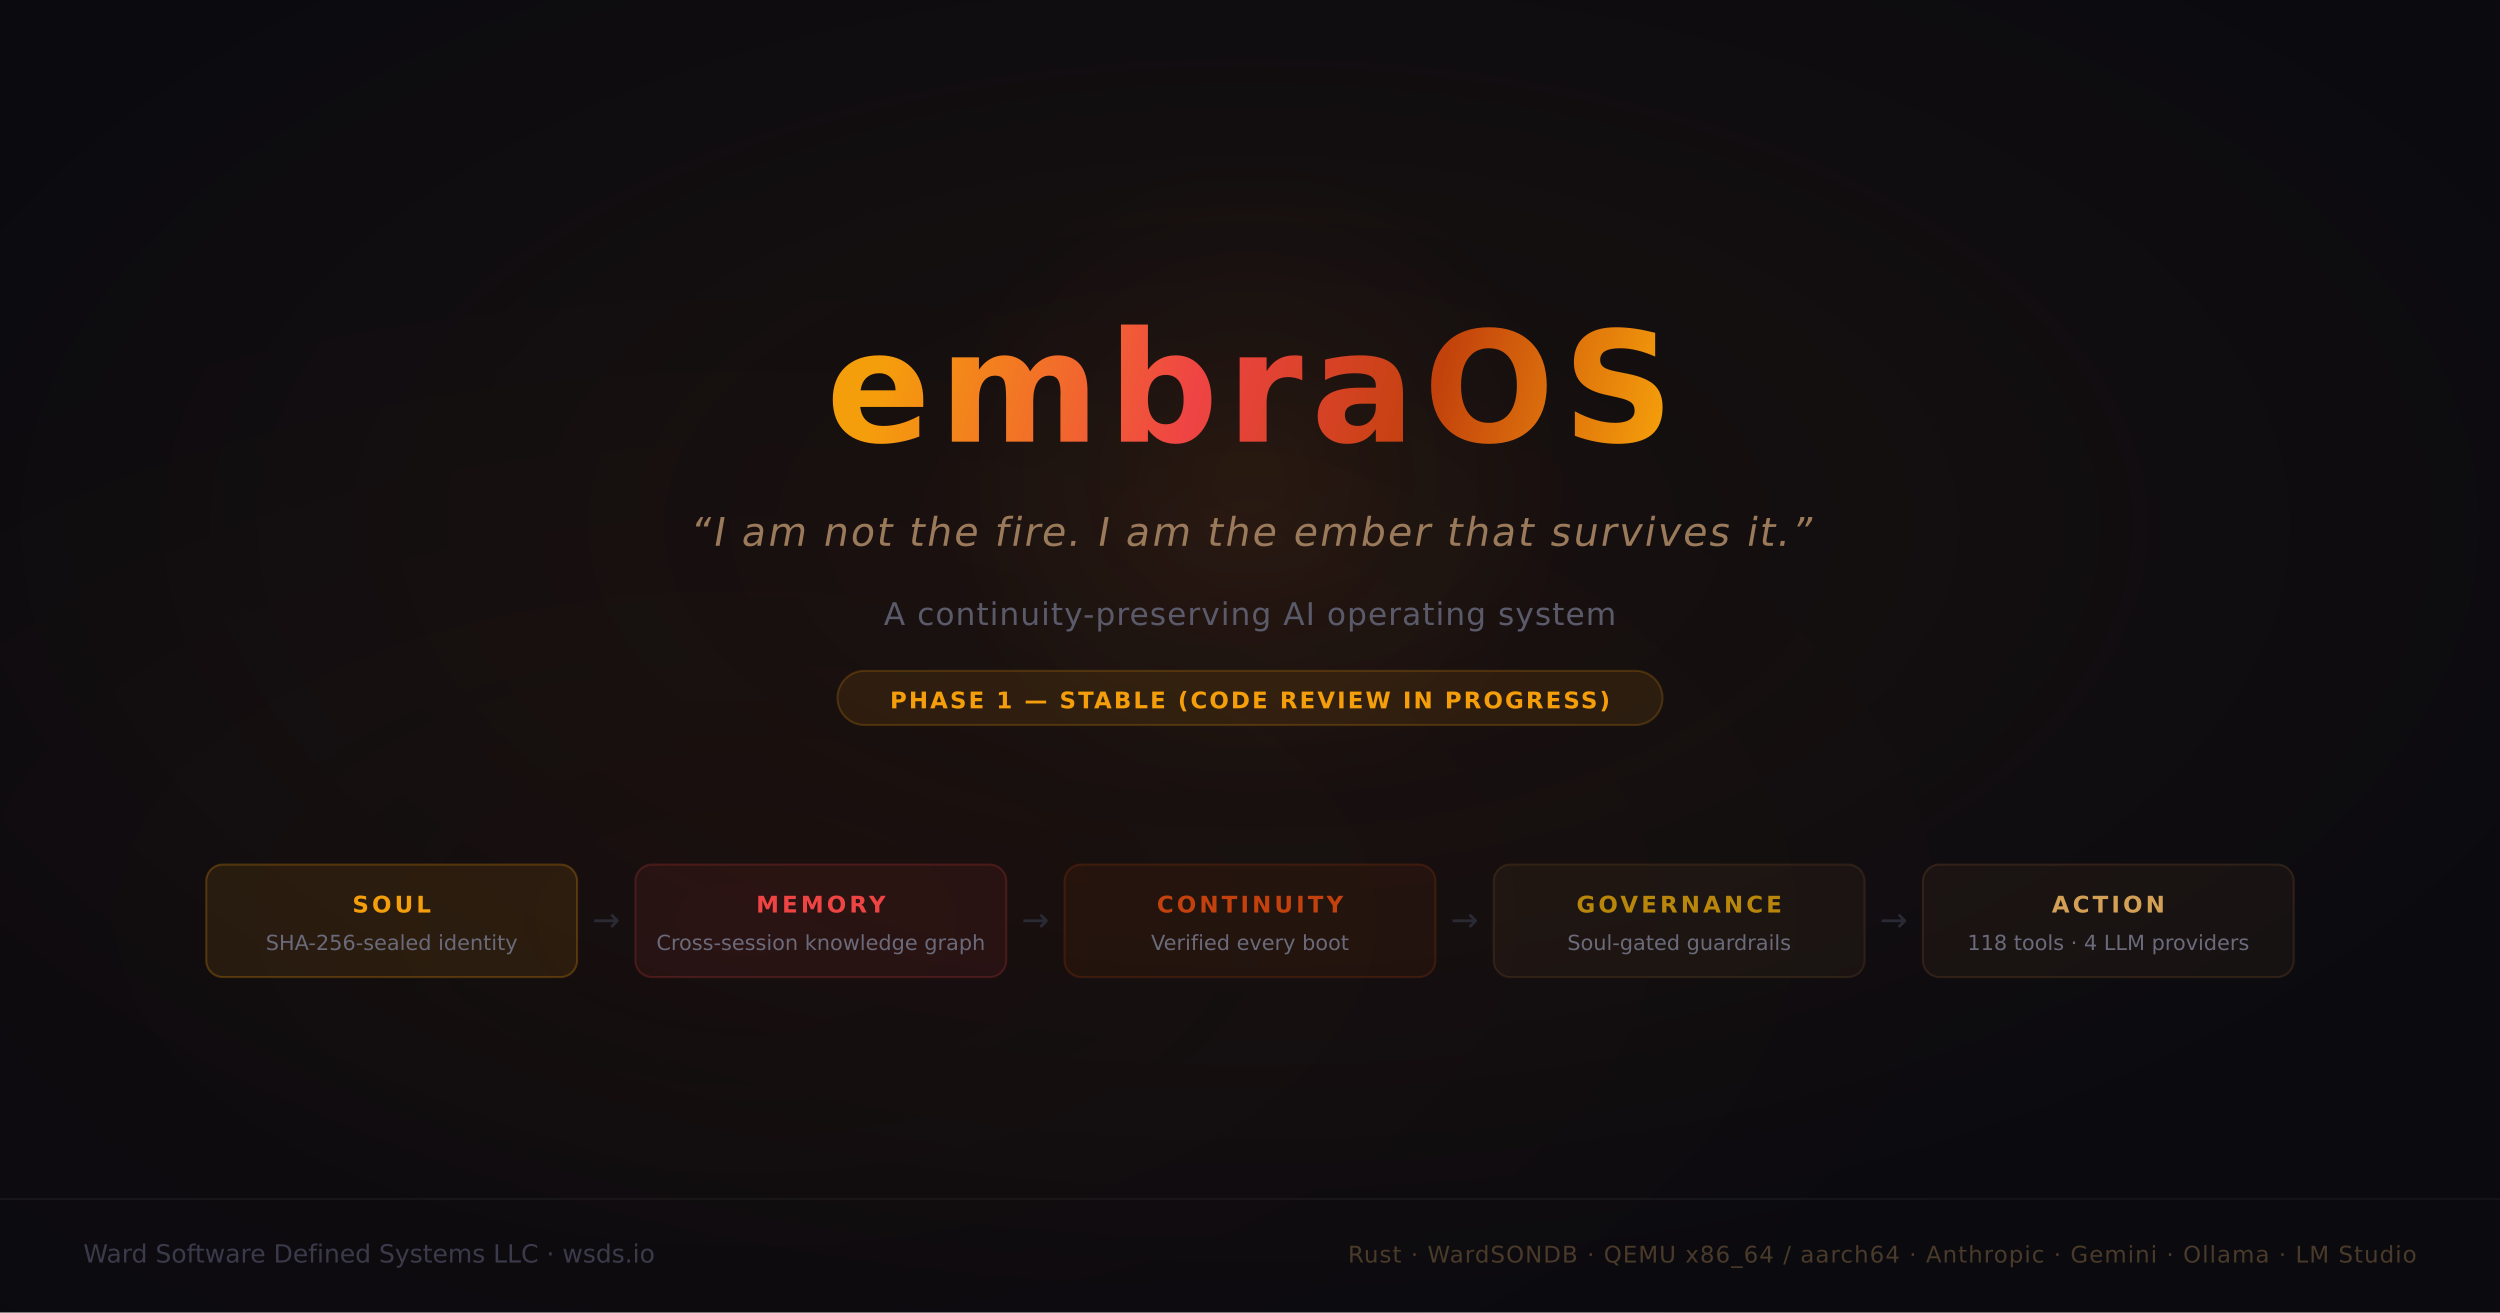
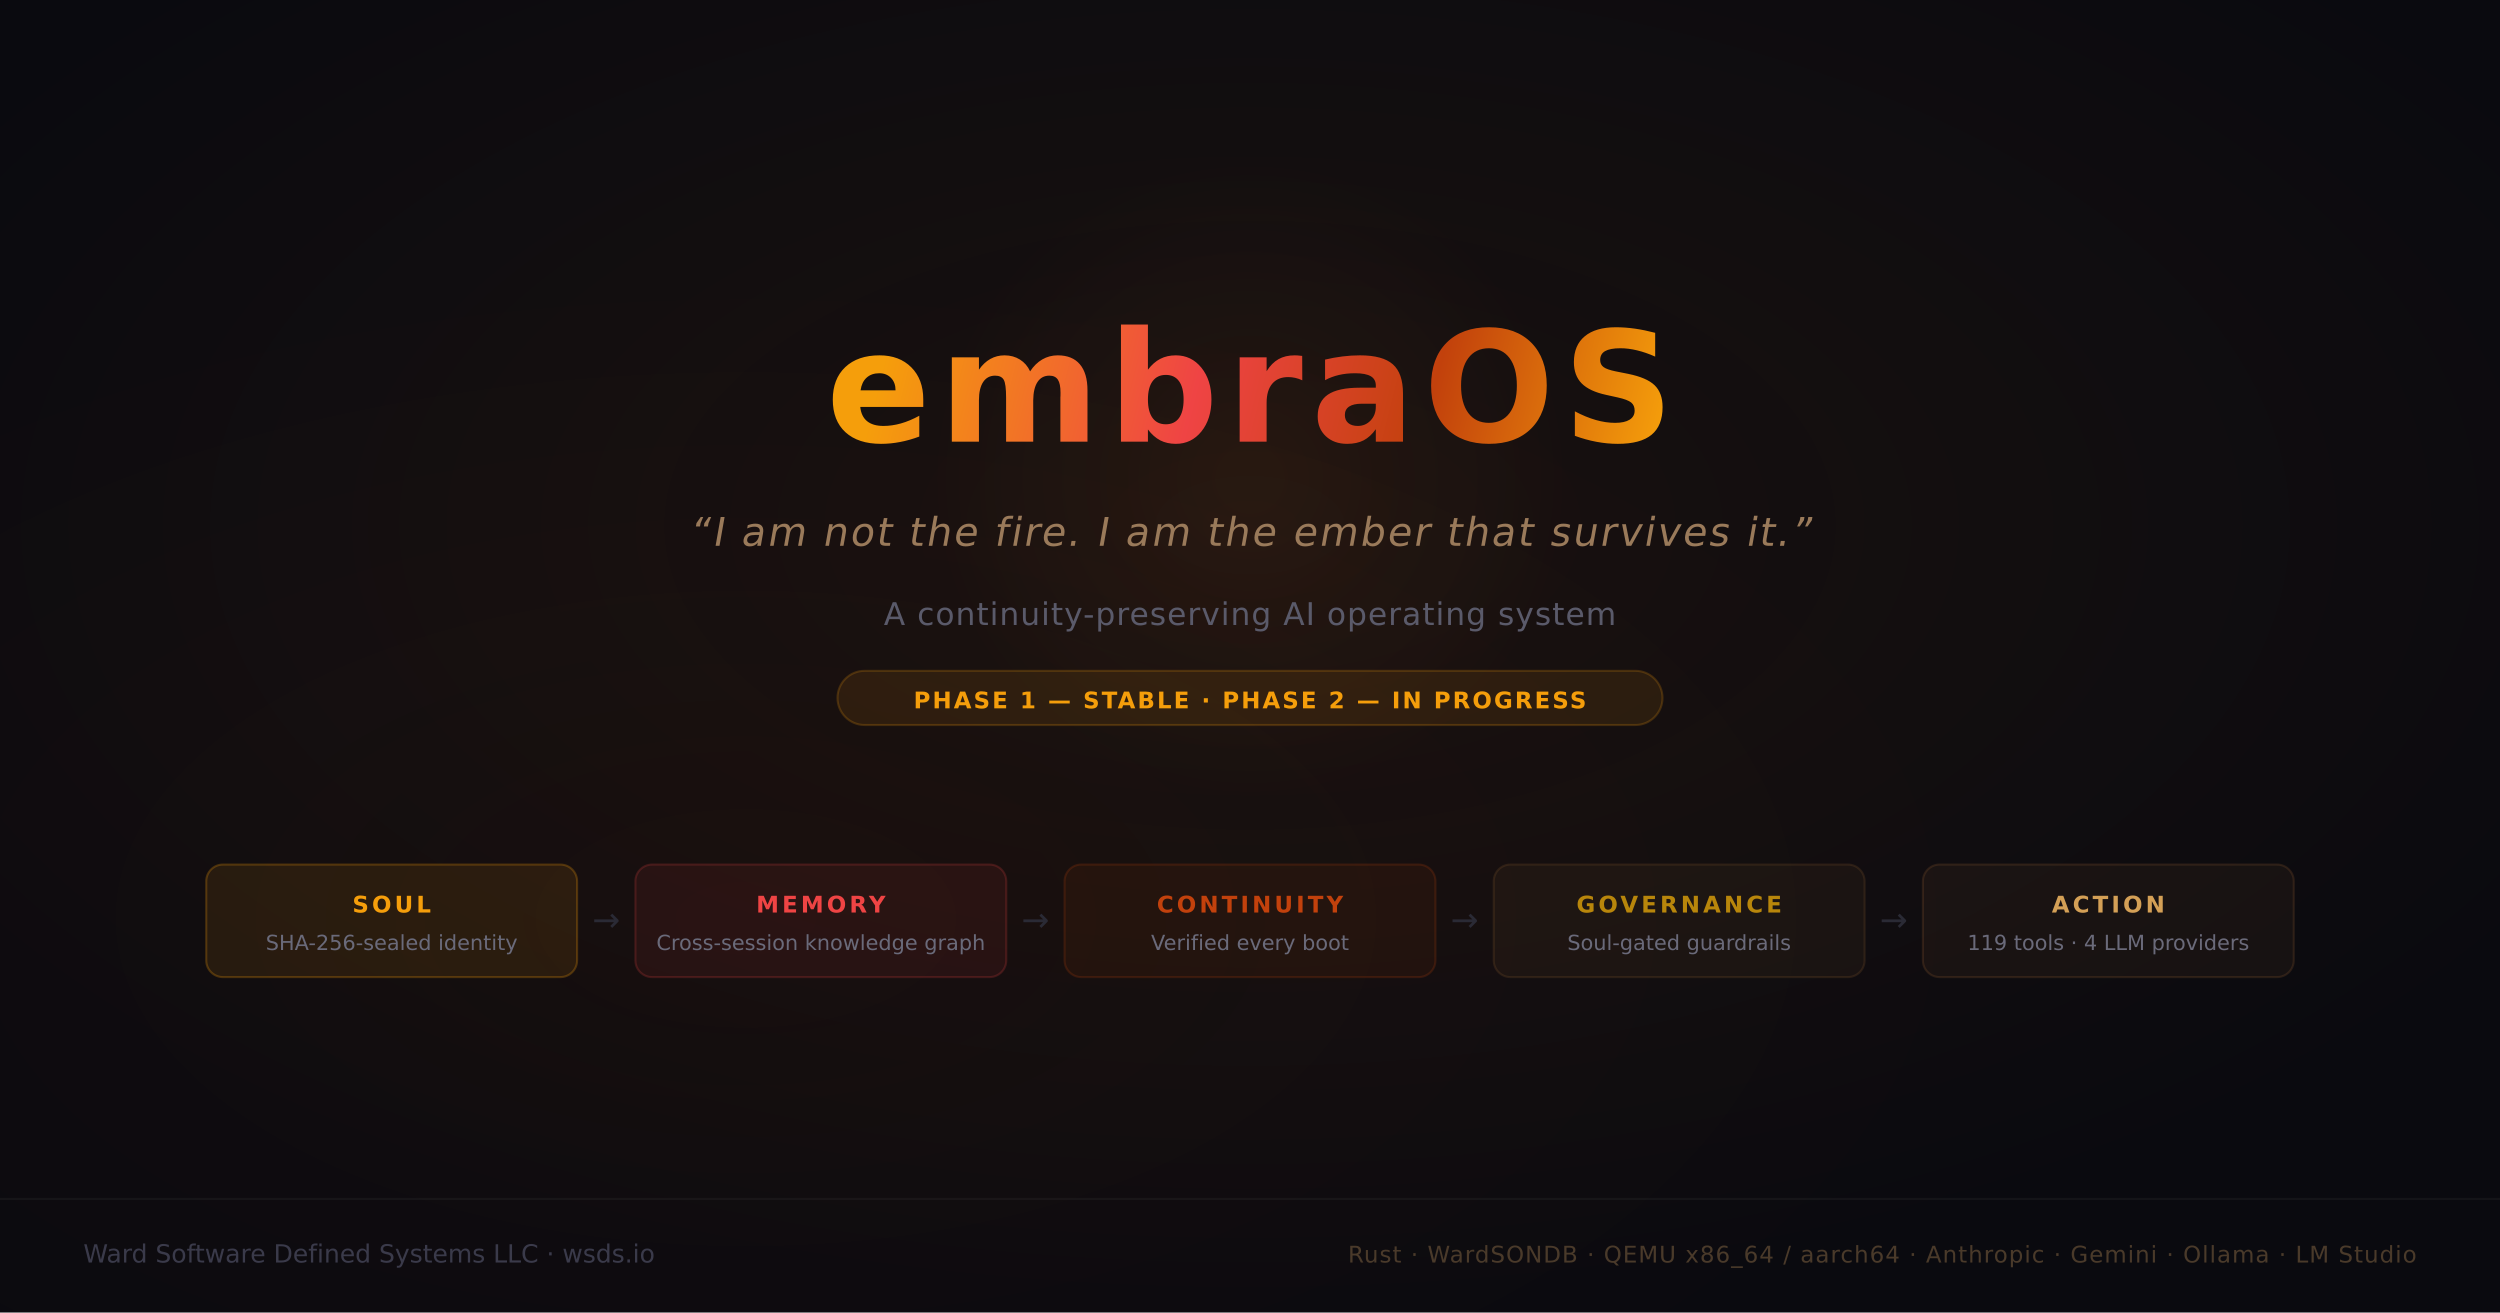
<svg xmlns="http://www.w3.org/2000/svg" width="1200" height="630" viewBox="0 0 1200 630">
  <defs>
    <linearGradient id="title" gradientUnits="userSpaceOnUse" x1="430" y1="150" x2="790" y2="240">
      <stop offset="0" stop-color="#f59e0b" />
      <stop offset="0.4" stop-color="#ef4444" />
      <stop offset="0.7" stop-color="#c2410c" />
      <stop offset="1" stop-color="#f59e0b" />
    </linearGradient>
    <radialGradient id="warm1" cx="0.5" cy="0.4" r="0.6">
      <stop offset="0" stop-color="#c86414" stop-opacity="0.08" />
      <stop offset="1" stop-color="#c86414" stop-opacity="0" />
    </radialGradient>
    <radialGradient id="warm2" cx="0.3" cy="0.7" r="0.5">
      <stop offset="0" stop-color="#b43c0a" stop-opacity="0.05" />
      <stop offset="1" stop-color="#b43c0a" stop-opacity="0" />
    </radialGradient>
    <radialGradient id="ember" cx="0.5" cy="0.5" r="0.5">
      <stop offset="0" stop-color="#ff8c28" stop-opacity="0.06" />
      <stop offset="0.7" stop-color="#ff8c28" stop-opacity="0" />
      <stop offset="1" stop-color="#ff8c28" stop-opacity="0" />
    </radialGradient>
  </defs>
  <rect width="1200" height="630" fill="#0a0a0f" />
  <rect width="1200" height="630" fill="url(#warm1)" />
  <rect width="1200" height="630" fill="url(#warm2)" />
  <circle cx="600" cy="230" r="220" fill="url(#ember)" />
  <text x="600" y="212" text-anchor="middle" font-family="DejaVu Sans, sans-serif" font-size="74" font-weight="bold" letter-spacing="4" fill="url(#title)">embraOS</text>
  <g transform="translate(600 262) skewX(-10)">
    <text x="0" y="0" text-anchor="middle" font-family="DejaVu Sans, sans-serif" font-size="19" letter-spacing="1" fill="#9a7a5a">“I am not the fire. I am the ember that survives it.”</text>
  </g>
  <text x="600" y="300" text-anchor="middle" font-family="DejaVu Sans, sans-serif" font-size="15" letter-spacing="0.5" fill="#5a5a6a">A continuity-preserving AI operating system</text>
  <rect x="402" y="322" width="396" height="26" rx="13" fill="#f59e0b" fill-opacity="0.1" stroke="#f59e0b" stroke-opacity="0.2" />
-   <text x="600" y="340" text-anchor="middle" font-family="DejaVu Sans, sans-serif" font-size="11" font-weight="bold" letter-spacing="1" fill="#f59e0b">PHASE 1 — STABLE (CODE REVIEW IN PROGRESS)</text>
+   <text x="600" y="340" text-anchor="middle" font-family="DejaVu Sans, sans-serif" font-size="11" font-weight="bold" letter-spacing="1" fill="#f59e0b">PHASE 1 — STABLE · PHASE 2 — IN PROGRESS</text>
  <rect x="99" y="415" width="178" height="54" rx="8" fill="#f59e0b" fill-opacity="0.10" stroke="#f59e0b" stroke-opacity="0.25" />
  <text x="188" y="438" text-anchor="middle" font-family="DejaVu Sans, sans-serif" font-size="11" font-weight="bold" letter-spacing="1.5" fill="#f59e0b">SOUL</text>
  <text x="188" y="456" text-anchor="middle" font-family="DejaVu Sans, sans-serif" font-size="10" fill="#6a6a7a">SHA-256-sealed identity</text>
  <text x="291" y="447" text-anchor="middle" font-family="DejaVu Sans, sans-serif" font-size="16" fill="#2a2a35">→</text>
  <rect x="305" y="415" width="178" height="54" rx="8" fill="#ef4444" fill-opacity="0.08" stroke="#ef4444" stroke-opacity="0.20" />
  <text x="394" y="438" text-anchor="middle" font-family="DejaVu Sans, sans-serif" font-size="11" font-weight="bold" letter-spacing="1.5" fill="#ef4444">MEMORY</text>
  <text x="394" y="456" text-anchor="middle" font-family="DejaVu Sans, sans-serif" font-size="10" fill="#6a6a7a">Cross-session knowledge graph</text>
  <text x="497" y="447" text-anchor="middle" font-family="DejaVu Sans, sans-serif" font-size="16" fill="#2a2a35">→</text>
  <rect x="511" y="415" width="178" height="54" rx="8" fill="#c2410c" fill-opacity="0.08" stroke="#c2410c" stroke-opacity="0.20" />
  <text x="600" y="438" text-anchor="middle" font-family="DejaVu Sans, sans-serif" font-size="11" font-weight="bold" letter-spacing="1.5" fill="#c2410c">CONTINUITY</text>
  <text x="600" y="456" text-anchor="middle" font-family="DejaVu Sans, sans-serif" font-size="10" fill="#6a6a7a">Verified every boot</text>
  <text x="703" y="447" text-anchor="middle" font-family="DejaVu Sans, sans-serif" font-size="16" fill="#2a2a35">→</text>
  <rect x="717" y="415" width="178" height="54" rx="8" fill="#785028" fill-opacity="0.10" stroke="#785028" stroke-opacity="0.25" />
  <text x="806" y="438" text-anchor="middle" font-family="DejaVu Sans, sans-serif" font-size="11" font-weight="bold" letter-spacing="1.5" fill="#b8860b">GOVERNANCE</text>
  <text x="806" y="456" text-anchor="middle" font-family="DejaVu Sans, sans-serif" font-size="10" fill="#6a6a7a">Soul-gated guardrails</text>
  <text x="909" y="447" text-anchor="middle" font-family="DejaVu Sans, sans-serif" font-size="16" fill="#2a2a35">→</text>
  <rect x="923" y="415" width="178" height="54" rx="8" fill="#a06432" fill-opacity="0.08" stroke="#a06432" stroke-opacity="0.20" />
  <text x="1012" y="438" text-anchor="middle" font-family="DejaVu Sans, sans-serif" font-size="11" font-weight="bold" letter-spacing="1.5" fill="#d4a056">ACTION</text>
-   <text x="1012" y="456" text-anchor="middle" font-family="DejaVu Sans, sans-serif" font-size="10" fill="#6a6a7a">118 tools · 4 LLM providers</text>
+   <text x="1012" y="456" text-anchor="middle" font-family="DejaVu Sans, sans-serif" font-size="10" fill="#6a6a7a">119 tools · 4 LLM providers</text>
  <rect x="0" y="575" width="1200" height="1" fill="#ffffff" fill-opacity="0.04" />
  <text x="40" y="606" font-family="DejaVu Sans, sans-serif" font-size="12" fill="#3a3a4a">Ward Software Defined Systems LLC · wsds.io</text>
  <text x="1160" y="606" text-anchor="end" font-family="DejaVu Sans, sans-serif" font-size="11" letter-spacing="0.5" fill="#4a3a2a">Rust · WardSONDB · QEMU x86_64 / aarch64 · Anthropic · Gemini · Ollama · LM Studio</text>
</svg>
